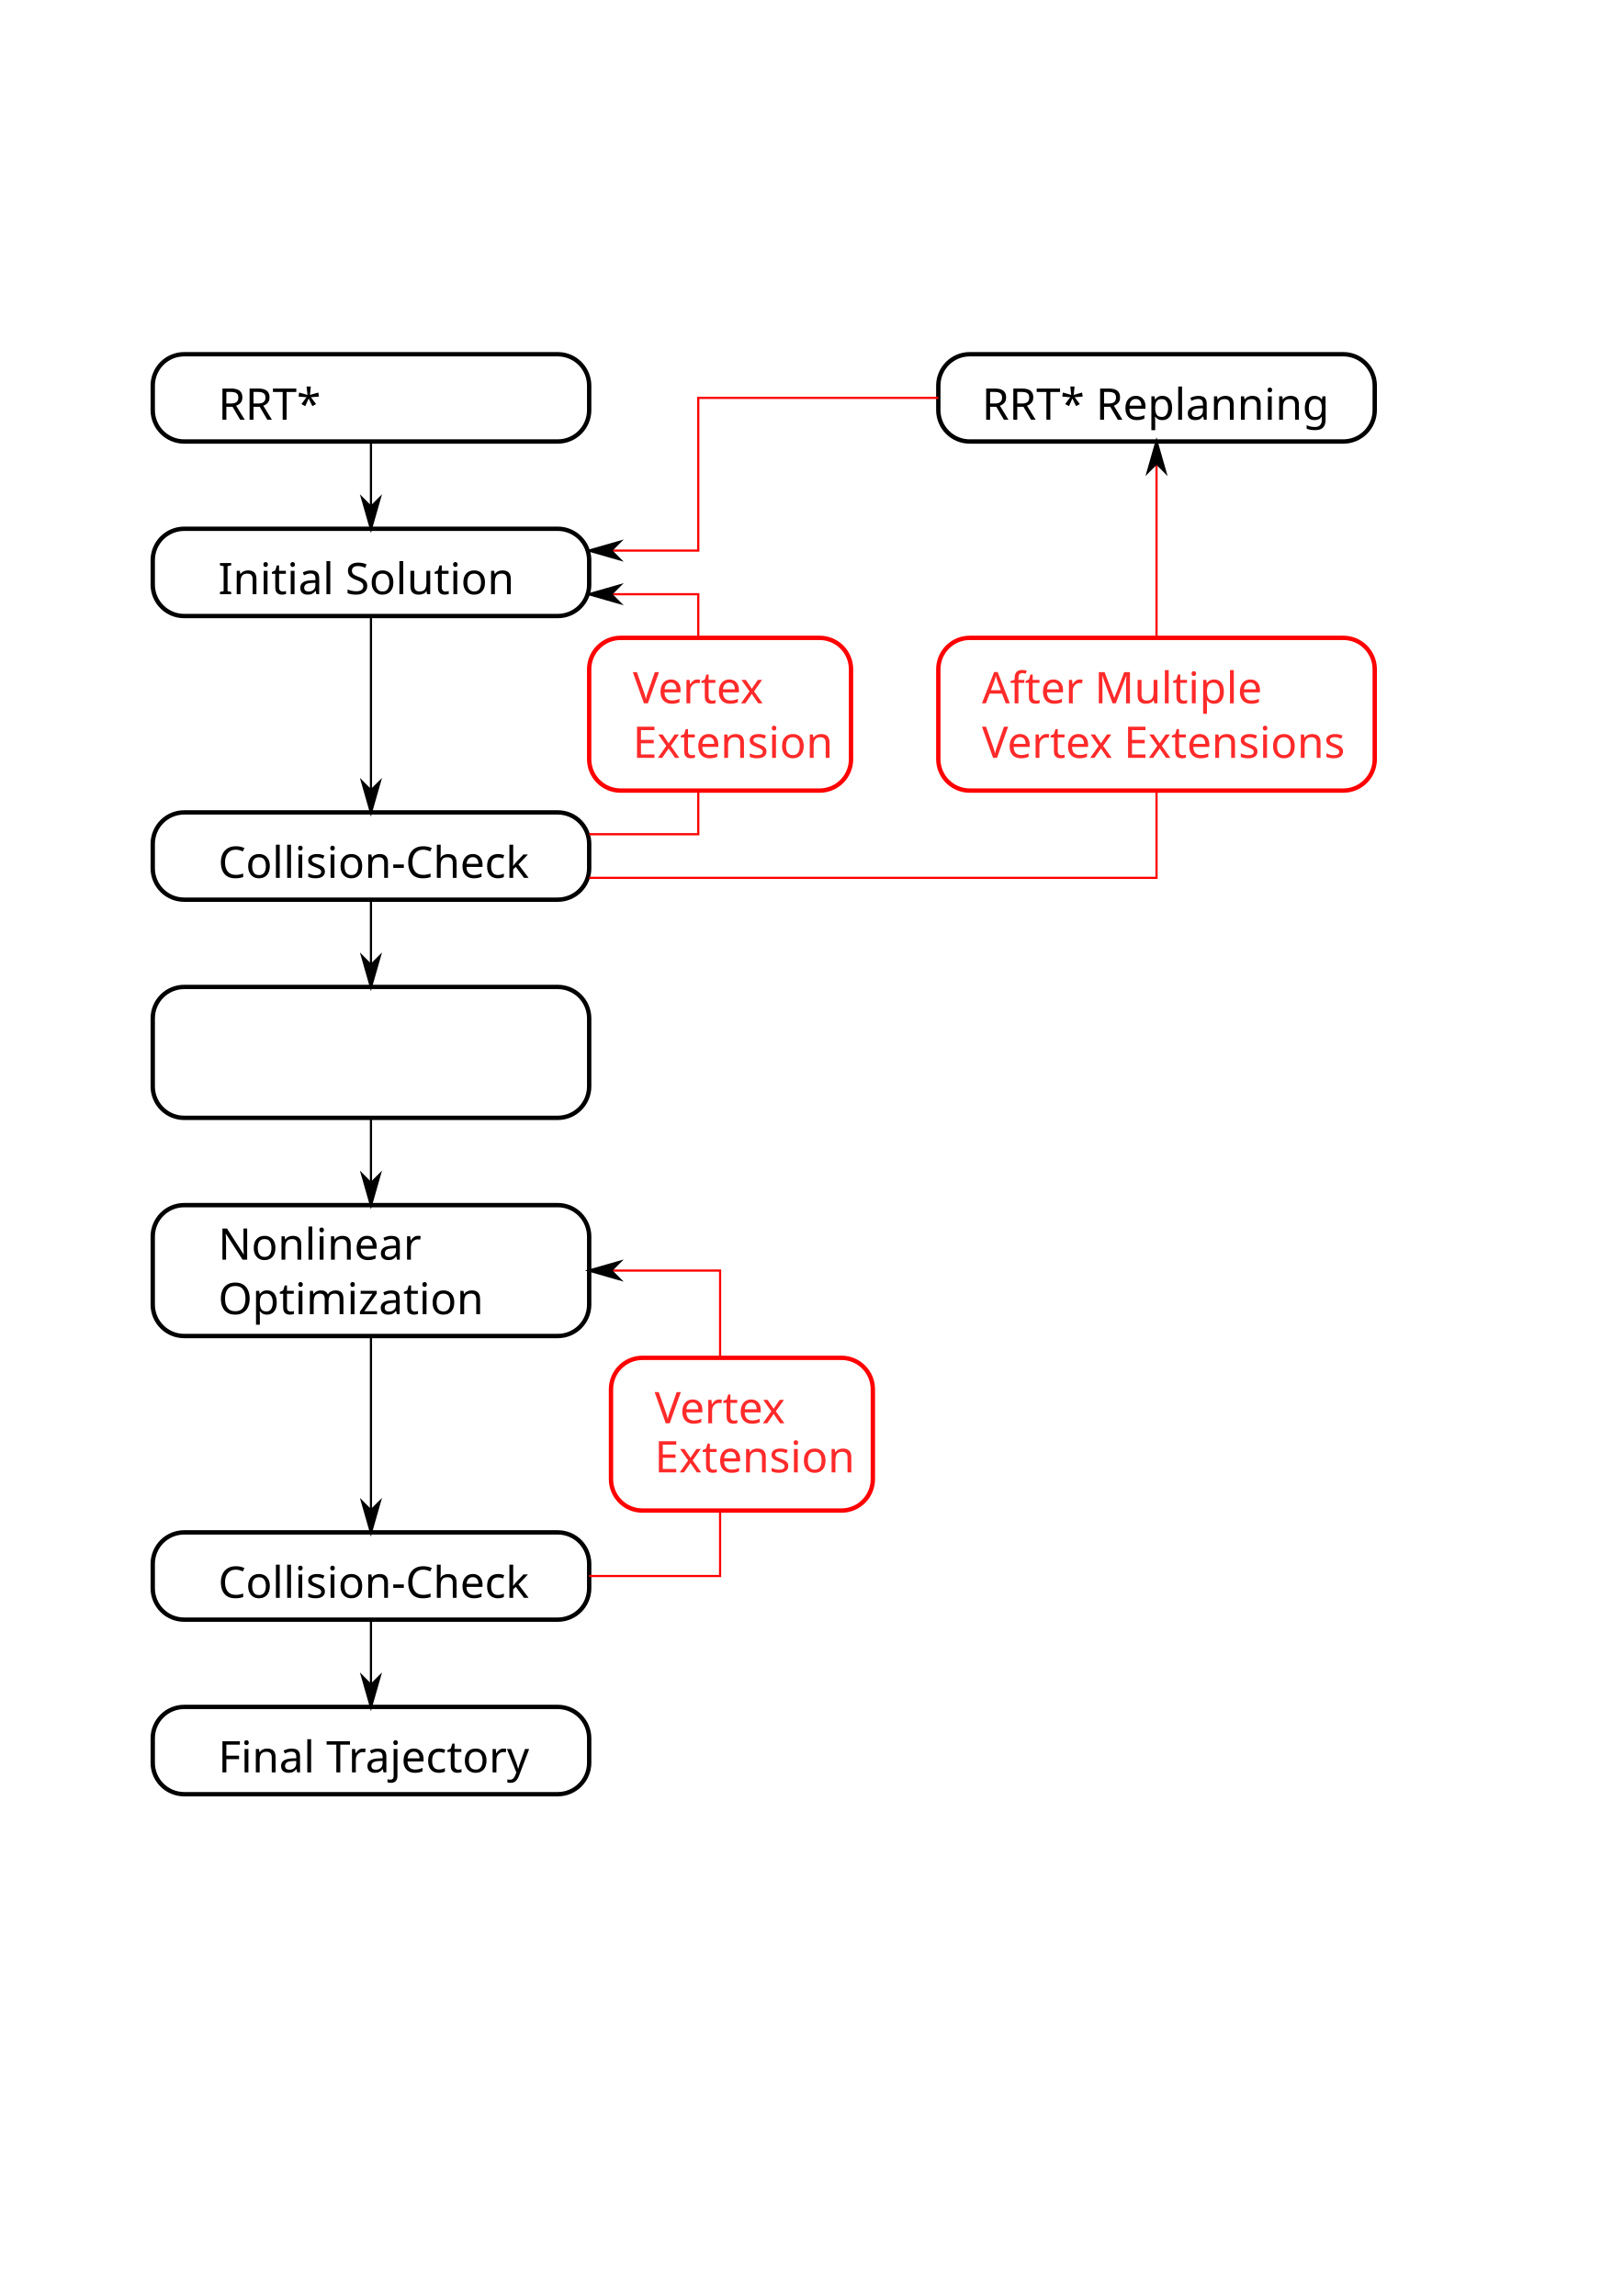
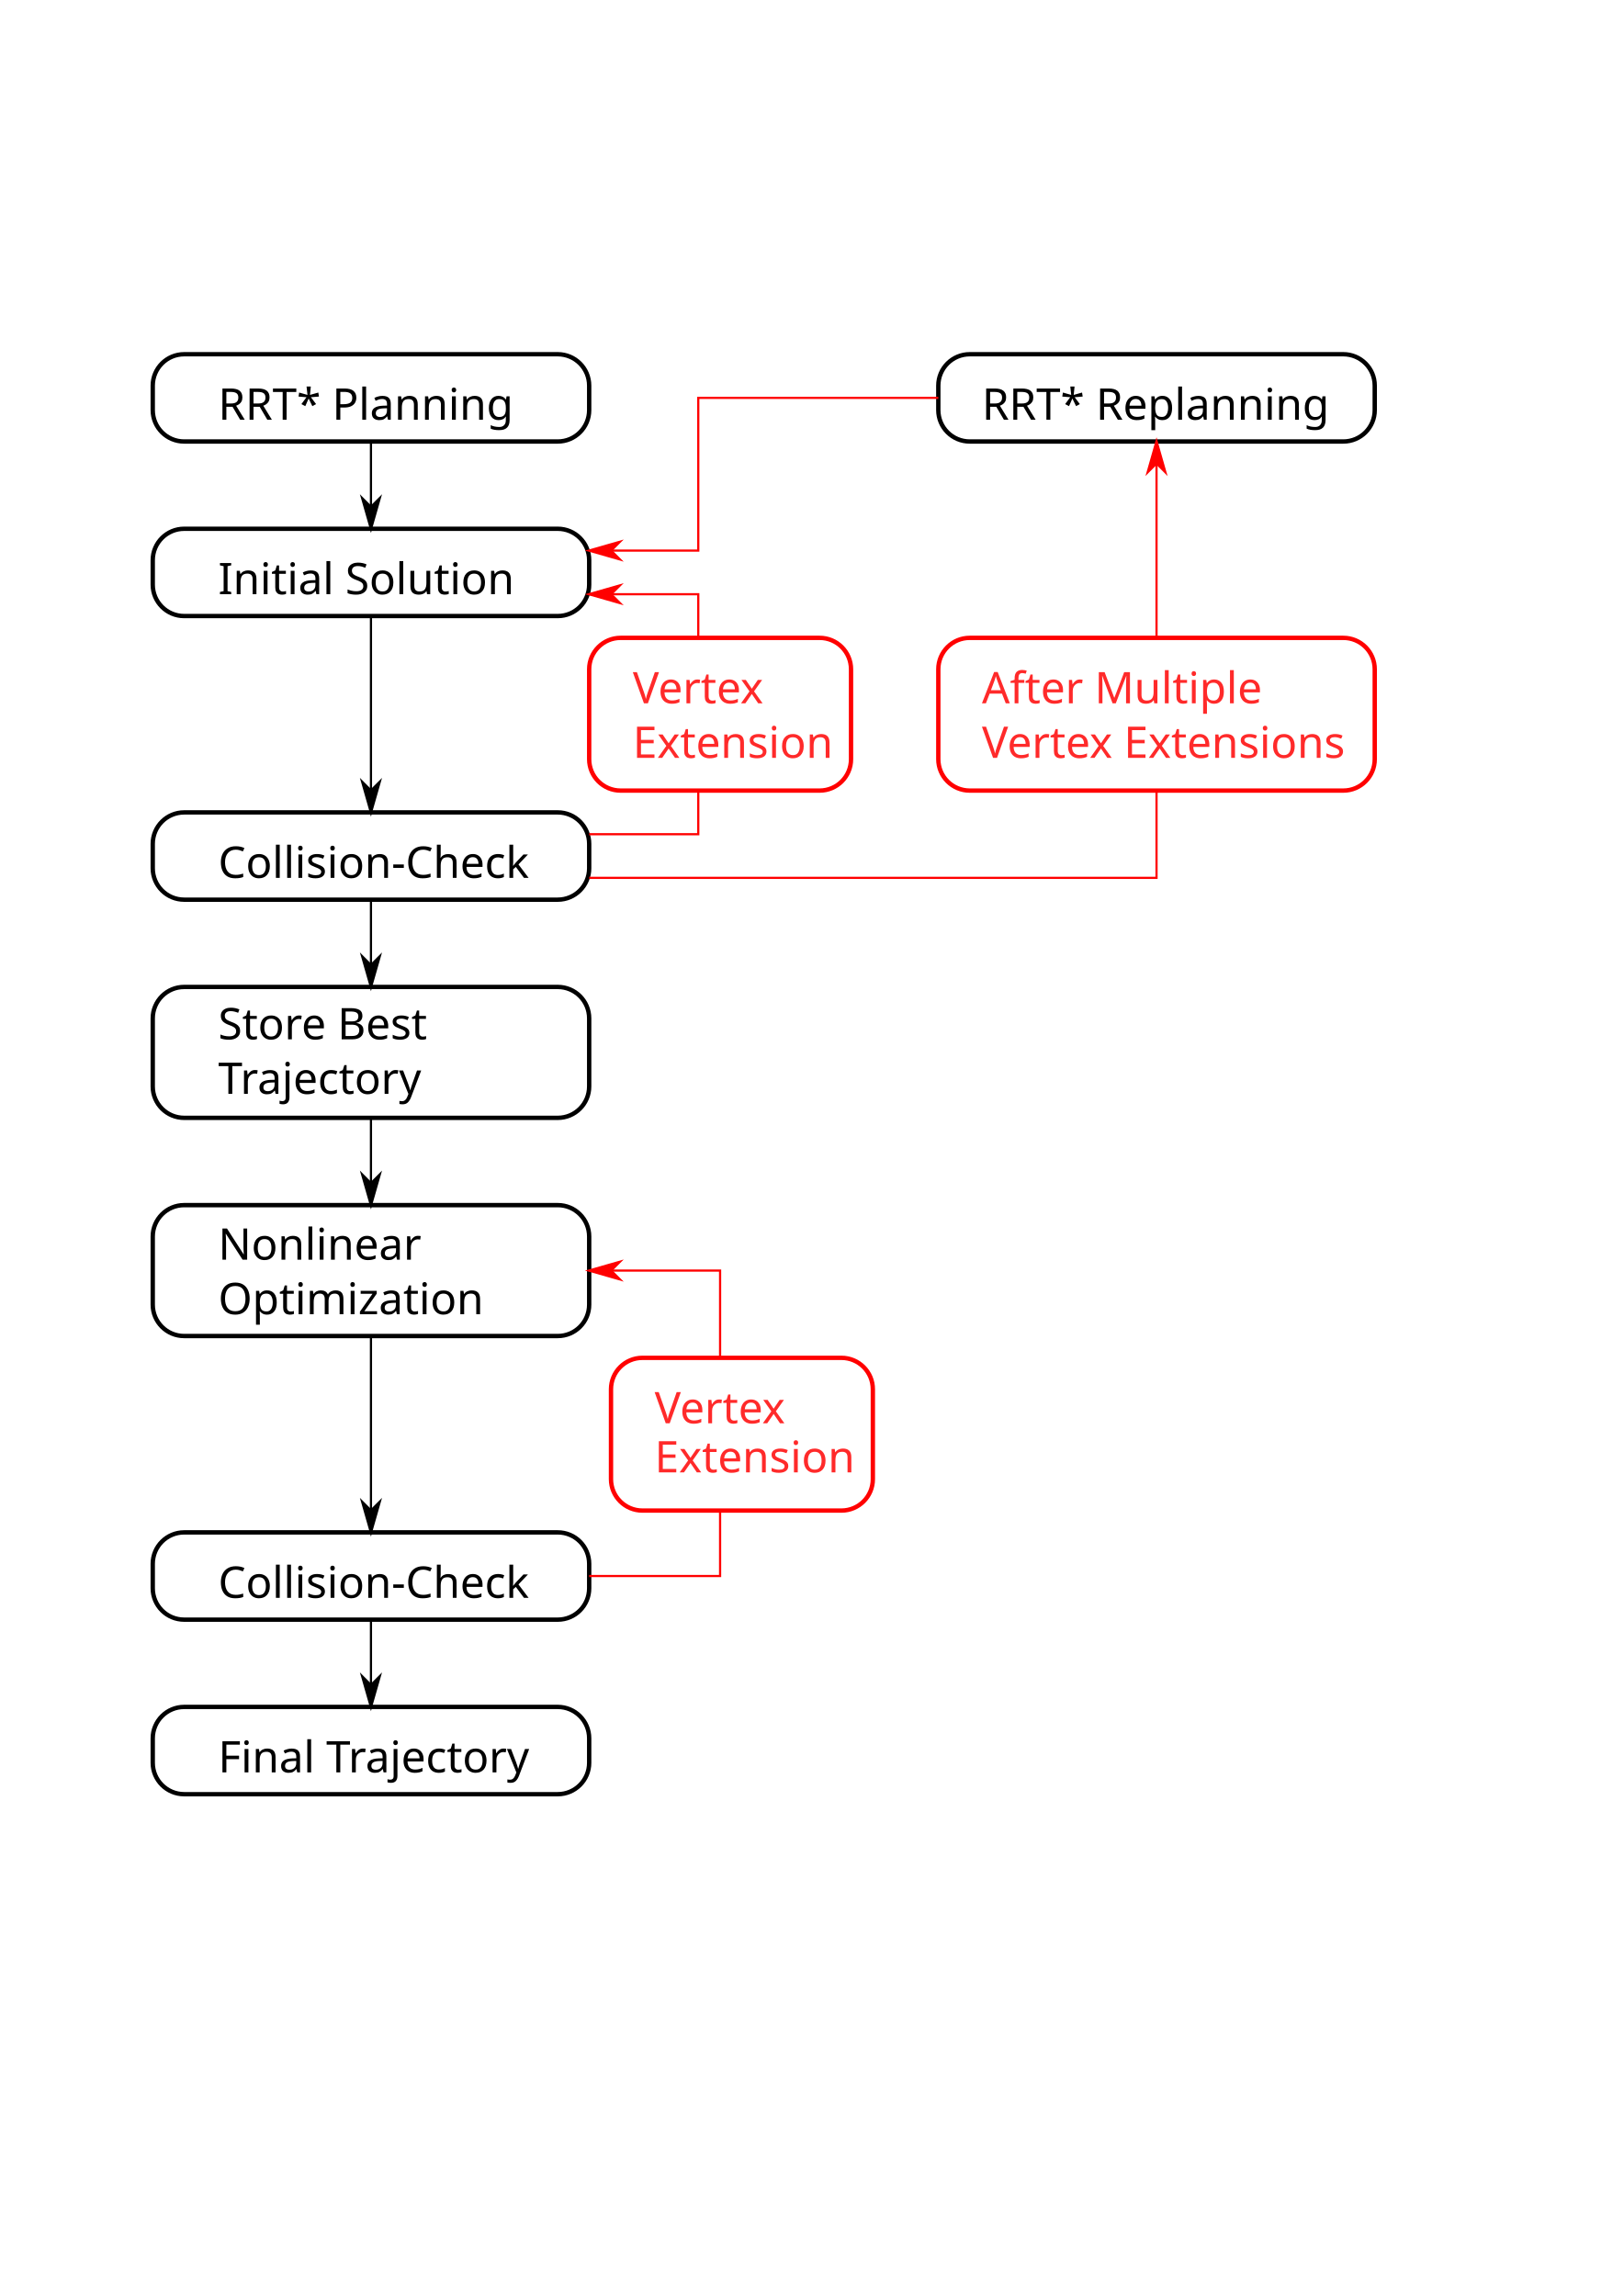
<svg xmlns="http://www.w3.org/2000/svg" width="744.094" height="1052.362" id="svg2" version="1.1">
  <defs id="defs4">
    <marker orient="auto" refY="0.0" refX="0.0" id="Arrow1Lend" style="overflow:visible;">
      <path id="path3828" d="M 0.0,0.0 L 5.0,-5.0 L -12.5,0.0 L 5.0,5.0 L 0.0,0.0 z " style="fill-rule:evenodd;stroke:#000000;stroke-width:1.0pt;" transform="scale(0.8) rotate(180) translate(12.5,0)" />
    </marker>
    <marker orient="auto" refY="0" refX="0" id="Arrow1Lend-7" style="overflow:visible">
      <path id="path3828-1" d="M 0,0 5,-5 -12.5,0 5,5 0,0 z" style="fill-rule:evenodd;stroke:#000000;stroke-width:1pt" transform="matrix(-0.8,0,0,-0.8,-10,0)" />
    </marker>
    <marker orient="auto" refY="0" refX="0" id="Arrow1Lend-4" style="overflow:visible">
      <path id="path3828-2" d="M 0,0 5,-5 -12.5,0 5,5 0,0 z" style="fill-rule:evenodd;stroke:#000000;stroke-width:1pt" transform="matrix(-0.8,0,0,-0.8,-10,0)" />
    </marker>
    <marker orient="auto" refY="0" refX="0" id="Arrow1Lend-7-4" style="overflow:visible">
      <path id="path3828-1-0" d="M 0,0 5,-5 -12.5,0 5,5 0,0 z" style="fill-rule:evenodd;stroke:#000000;stroke-width:1pt" transform="matrix(-0.8,0,0,-0.8,-10,0)" />
    </marker>
    <marker orient="auto" refY="0" refX="0" id="Arrow1Lend-5" style="overflow:visible">
      <path id="path3828-4" d="M 0,0 5,-5 -12.5,0 5,5 0,0 z" style="fill-rule:evenodd;stroke:#000000;stroke-width:1pt" transform="matrix(-0.8,0,0,-0.8,-10,0)" />
    </marker>
    <marker orient="auto" refY="0" refX="0" id="Arrow1Lend-70" style="overflow:visible">
      <path id="path3828-3" d="M 0,0 5,-5 -12.5,0 5,5 0,0 z" style="fill-rule:evenodd;stroke:#000000;stroke-width:1pt" transform="matrix(-0.8,0,0,-0.8,-10,0)" />
    </marker>
    <marker orient="auto" refY="0" refX="0" id="Arrow1Lend-2" style="overflow:visible">
      <path id="path3828-9" d="M 0,0 5,-5 -12.5,0 5,5 0,0 z" style="fill-rule:evenodd;stroke:#000000;stroke-width:1pt" transform="matrix(-0.8,0,0,-0.8,-10,0)" />
    </marker>
    <marker orient="auto" refY="0" refX="0" id="Arrow1Lend-7-3" style="overflow:visible">
      <path id="path3828-1-9" d="M 0,0 5,-5 -12.5,0 5,5 0,0 z" style="fill-rule:evenodd;stroke:#000000;stroke-width:1pt" transform="matrix(-0.8,0,0,-0.8,-10,0)" />
    </marker>
    <marker orient="auto" refY="0" refX="0" id="Arrow1Lend-40" style="overflow:visible">
      <path id="path3828-38" d="M 0,0 5,-5 -12.5,0 5,5 0,0 z" style="fill-rule:evenodd;stroke:#000000;stroke-width:1pt" transform="matrix(-0.8,0,0,-0.8,-10,0)" />
    </marker>
+     <marker orient="auto" refY="0" refX="0" id="Arrow1Lend-40Y" style="overflow:visible">
+       <path id="path3232" d="M 0,0 5,-5 -12.5,0 5,5 0,0 z" style="stroke:#ff0000;stroke-width:1pt;fill:#ff0000;fill-rule:evenodd" transform="matrix(-0.8,0,0,-0.8,-10,0)" />
+     </marker>
+     <marker orient="auto" refY="0" refX="0" id="Arrow1Lend-40z" style="overflow:visible">
+       <path id="path3395" d="M 0,0 5,-5 -12.5,0 5,5 0,0 z" style="stroke:#ff0000;stroke-width:1pt;fill:#ff0000;fill-rule:evenodd" transform="matrix(-0.8,0,0,-0.8,-10,0)" />
+     </marker>
+     <marker orient="auto" refY="0" refX="0" id="Arrow1Lend-40k" style="overflow:visible">
+       <path id="path3560" d="M 0,0 5,-5 -12.5,0 5,5 0,0 z" style="stroke:#ff0000;stroke-width:1pt;fill:#ff0000;fill-rule:evenodd" transform="matrix(-0.8,0,0,-0.8,-10,0)" />
+     </marker>
+     <marker orient="auto" refY="0" refX="0" id="Arrow1Lend-40G" style="overflow:visible">
+       <path id="path3729" d="M 0,0 5,-5 -12.5,0 5,5 0,0 z" style="stroke:#ff0000;stroke-width:1pt;fill:#ff0000;fill-rule:evenodd" transform="matrix(-0.8,0,0,-0.8,-10,0)" />
+     </marker>
  </defs>
  <g id="layer1">
    <text xml:space="preserve" style="font-size:20px;font-style:normal;font-variant:normal;font-weight:normal;font-stretch:normal;line-height:125%;letter-spacing:0px;word-spacing:0px;fill:#000000;fill-opacity:1;stroke:none;font-family:cmr10;-inkscape-font-specification:cmr10" x="100" y="272.362" id="text2987-4">
      <tspan id="tspan2989-2" x="100" y="272.362">Initial Solution</tspan>
    </text>
    <path style="fill:none;stroke:#000000;stroke-width:1px;stroke-linecap:butt;stroke-linejoin:miter;stroke-opacity:1;marker-end:url(#Arrow1Lend)" d="m 170,202.362 0,40" id="path3051" />
    <text xml:space="preserve" style="font-size:20px;font-style:normal;font-variant:normal;font-weight:normal;font-stretch:normal;line-height:125%;letter-spacing:0px;word-spacing:0px;fill:#000000;fill-opacity:1;stroke:none;font-family:cmr10;-inkscape-font-specification:cmr10" x="290" y="322.362" id="text2987-46-1">
      <tspan id="tspan2989-1-4" x="290" y="322.362" style="font-size:20px;fill:#ff2a2a">Vertex </tspan>
      <tspan x="290" y="347.362" style="font-size:20px;fill:#ff2a2a" id="tspan4199">Extension</tspan>
    </text>
    <text xml:space="preserve" style="font-size:20px;font-style:normal;font-variant:normal;font-weight:normal;font-stretch:normal;line-height:125%;letter-spacing:0px;word-spacing:0px;fill:#000000;fill-opacity:1;stroke:none;font-family:cmr10;-inkscape-font-specification:cmr10" x="450" y="322.362" id="text2987-46-1-6">
      <tspan id="tspan2989-1-4-8" x="450" y="322.362" style="font-size:20px;fill:#ff2a2a">After Multiple</tspan>
      <tspan x="450" y="347.362" style="font-size:20px;fill:#ff2a2a" id="tspan4610">Vertex Extensions</tspan>
    </text>
    <path style="fill:none;stroke:#000000;stroke-width:1px;stroke-linecap:butt;stroke-linejoin:miter;stroke-opacity:1;marker-end:url(#Arrow1Lend)" d="m 170,282.362 0,90" id="path3051-7-2" />
    <text xml:space="preserve" style="font-size:20px;font-style:normal;font-variant:normal;font-weight:normal;font-stretch:normal;line-height:125%;letter-spacing:0px;word-spacing:0px;fill:#000000;fill-opacity:1;stroke:none;font-family:cmr10;-inkscape-font-specification:cmr10" x="300" y="652.362" id="text2987-46-1-9">
      <tspan id="tspan2989-1-4-2" x="300" y="652.362" style="font-size:20px;fill:#ff2a2a">Vertex </tspan>
      <tspan x="300" y="674.862" style="font-size:20px;fill:#ff2a2a" id="tspan4845">Extension</tspan>
    </text>
    <g id="g4849" transform="translate(0,30)">
      <text id="text2987-5" y="162.362" x="450" style="font-size:20px;font-style:normal;font-variant:normal;font-weight:normal;font-stretch:normal;line-height:125%;letter-spacing:0px;word-spacing:0px;fill:#000000;fill-opacity:1;stroke:none;font-family:cmr10;-inkscape-font-specification:cmr10" xml:space="preserve">
        <tspan y="162.362" x="450" id="tspan2989-5">RRT* Replanning</tspan>
      </text>
      <rect ry="14.396" y="132.362" x="430" height="40" width="200" id="rect4032" style="fill:none;stroke:#000000;stroke-width:2;stroke-miterlimit:4;stroke-opacity:1;stroke-dasharray:none" />
    </g>
    <rect style="fill:none;stroke:#000000;stroke-width:2;stroke-miterlimit:4;stroke-opacity:1;stroke-dasharray:none" id="rect4034" width="200" height="40" x="70" y="242.362" ry="14.396" />
-     <g id="g4854" transform="translate(0,30)">
-       <text id="text2987" y="162.362" x="100" style="font-size:20px;font-style:normal;font-variant:normal;font-weight:normal;font-stretch:normal;line-height:125%;letter-spacing:0px;word-spacing:0px;fill:#000000;fill-opacity:1;stroke:none;font-family:cmr10;-inkscape-font-specification:cmr10" xml:space="preserve">
-         <tspan y="162.362" x="100" id="tspan2989">RRT*</tspan>
-       </text>
-       <rect ry="14.396" y="132.362" x="70" height="40" width="200" id="rect4128" style="fill:none;stroke:#000000;stroke-width:2;stroke-miterlimit:4;stroke-opacity:1;stroke-dasharray:none" />
-     </g>
+     <text xml:space="preserve" style="font-size:20px;font-style:normal;font-variant:normal;font-weight:normal;font-stretch:normal;line-height:125%;letter-spacing:0px;word-spacing:0px;fill:#000000;fill-opacity:1;stroke:none;font-family:cmr10;-inkscape-font-specification:cmr10" x="100" y="192.362" id="text2987">
+       <tspan id="tspan2989" x="100" y="192.362">RRT* Planning</tspan>
+     </text>
+     <rect style="fill:none;stroke:#000000;stroke-width:2;stroke-miterlimit:4;stroke-opacity:1;stroke-dasharray:none" id="rect4128" width="200" height="40" x="70" y="162.362" ry="14.396" />
    <text xml:space="preserve" style="font-size:20px;font-style:normal;font-variant:normal;font-weight:normal;font-stretch:normal;line-height:125%;letter-spacing:0px;word-spacing:0px;fill:#000000;fill-opacity:1;stroke:none;font-family:cmr10;-inkscape-font-specification:cmr10" x="100" y="402.362" id="text2987-9">
      <tspan id="tspan2989-13" x="100" y="402.362">Collision-Check</tspan>
    </text>
    <path style="fill:none;stroke:#000000;stroke-width:1px;stroke-linecap:butt;stroke-linejoin:miter;stroke-opacity:1;marker-end:url(#Arrow1Lend)" d="m 170,612.362 0,90" id="path3051-7-2-0" />
    <g id="g4887" transform="translate(0,-20)">
      <text id="text2987-46" y="597.362" x="100" style="font-size:20px;font-style:normal;font-variant:normal;font-weight:normal;font-stretch:normal;line-height:125%;letter-spacing:0px;word-spacing:0px;fill:#000000;fill-opacity:1;stroke:none;font-family:cmr10;-inkscape-font-specification:cmr10" xml:space="preserve">
        <tspan y="597.362" x="100" id="tspan2989-1">Nonlinear </tspan>
        <tspan id="tspan3136" y="622.362" x="100">Optimization</tspan>
      </text>
      <rect ry="14.396" y="572.362" x="70" height="60" width="200" id="rect3971" style="fill:none;stroke:#000000;stroke-width:2;stroke-miterlimit:4;stroke-opacity:1;stroke-dasharray:none" />
    </g>
    <rect style="fill:none;stroke:#000000;stroke-width:2;stroke-miterlimit:4;stroke-opacity:1;stroke-dasharray:none" id="rect4030" width="200" height="40" x="70" y="372.362" ry="14.396" />
    <rect style="fill:none;stroke:#000000;stroke-width:2;stroke-miterlimit:4;stroke-opacity:1;stroke-dasharray:none" id="rect4130" width="200" height="60" x="70" y="452.362" ry="14.396" />
    <path style="fill:none;stroke:#000000;stroke-width:1px;stroke-linecap:butt;stroke-linejoin:miter;stroke-opacity:1;marker-end:url(#Arrow1Lend-40)" d="m 170,412.362 0,40" id="path4132" />
    <path style="fill:none;stroke:#000000;stroke-width:1px;stroke-linecap:butt;stroke-linejoin:miter;stroke-opacity:1;marker-end:url(#Arrow1Lend-40)" d="m 170,512.362 0,40" id="path3173" />
    <g id="g4903" transform="translate(0,20)">
      <path id="path3051-7-2-0-1" d="m 170,722.362 0,40" style="fill:none;stroke:#000000;stroke-width:1px;stroke-linecap:butt;stroke-linejoin:miter;stroke-opacity:1;marker-end:url(#Arrow1Lend)" />
      <g id="g4893">
        <text xml:space="preserve" style="font-size:20px;font-style:normal;font-variant:normal;font-weight:normal;font-stretch:normal;line-height:125%;letter-spacing:0px;word-spacing:0px;fill:#000000;fill-opacity:1;stroke:none;font-family:cmr10;-inkscape-font-specification:cmr10" x="100" y="712.362" id="text2987-9-1">
          <tspan id="tspan2989-13-9" x="100" y="712.362">Collision-Check</tspan>
        </text>
        <rect style="fill:none;stroke:#000000;stroke-width:2;stroke-miterlimit:4;stroke-opacity:1;stroke-dasharray:none" id="rect4195" width="200" height="40" x="70" y="682.362" ry="14.396" />
      </g>
      <g transform="translate(0,-10)" id="g4898">
        <text xml:space="preserve" style="font-size:20px;font-style:normal;font-variant:normal;font-weight:normal;font-stretch:normal;line-height:125%;letter-spacing:0px;word-spacing:0px;fill:#000000;fill-opacity:1;stroke:none;font-family:cmr10;-inkscape-font-specification:cmr10" x="100" y="802.362" id="text2987-9-1-2">
          <tspan id="tspan2989-13-9-6" x="100" y="802.362">Final Trajectory</tspan>
        </text>
        <rect style="fill:none;stroke:#000000;stroke-width:2;stroke-miterlimit:4;stroke-opacity:1;stroke-dasharray:none" id="rect4197" width="200" height="40" x="70" y="772.362" ry="14.396" />
      </g>
    </g>
    <path style="fill:none;stroke:#ff0000;stroke-width:1px;stroke-linecap:butt;stroke-linejoin:miter;stroke-opacity:1" d="m 270,382.362 50,0 0,-20" id="path4201" />
-     <path style="fill:none;stroke:#ff0000;stroke-width:1px;stroke-linecap:butt;stroke-linejoin:miter;stroke-opacity:1;marker-end:url(#Arrow1Lend-40)" d="m 320,292.362 0,-20 -50,0" id="path4203" />
+     <path style="stroke-linejoin:miter;marker-end:url(#Arrow1Lend-40k);stroke-opacity:1;stroke:#ff0000;stroke-linecap:butt;stroke-width:1px;fill:none" d="m 320,292.362 0,-20 -50,0" id="path4203" />
    <rect style="fill:none;stroke:#ff0000;stroke-width:2;stroke-miterlimit:4;stroke-opacity:1;stroke-dasharray:none" id="rect4439" width="120" height="70" x="270" y="292.362" ry="14.396" />
    <rect style="fill:none;stroke:#ff0000;stroke-width:2;stroke-miterlimit:4;stroke-opacity:1;stroke-dasharray:none" id="rect4441" width="200" height="70" x="430" y="292.362" ry="14.396" />
    <path style="fill:none;stroke:#ff0000;stroke-width:1px;stroke-linecap:butt;stroke-linejoin:miter;stroke-opacity:1" d="m 270,402.362 260,0 0,-40" id="path4443" />
-     <path style="fill:none;stroke:#ff0000;stroke-width:1px;stroke-linecap:butt;stroke-linejoin:miter;stroke-opacity:1;marker-end:url(#Arrow1Lend-40)" d="m 530,292.362 0,-90" id="path4445" />
-     <path style="fill:none;stroke:#ff0000;stroke-width:1px;stroke-linecap:butt;stroke-linejoin:miter;stroke-opacity:1;marker-end:url(#Arrow1Lend-40)" d="m 430,182.362 -110,0 0,30 0,40 -50,0" id="path4645" />
+     <path style="stroke-linejoin:miter;marker-end:url(#Arrow1Lend-40z);stroke-opacity:1;stroke:#ff0000;stroke-linecap:butt;stroke-width:1px;fill:none" d="m 530,292.362 0,-90" id="path4445" />
+     <path style="stroke-linejoin:miter;marker-end:url(#Arrow1Lend-40Y);stroke-opacity:1;stroke:#ff0000;stroke-linecap:butt;stroke-width:1px;fill:none" d="m 430,182.362 -110,0 0,30 0,40 -50,0" id="path4645" />
    <rect style="fill:none;stroke:#ff0000;stroke-width:2;stroke-miterlimit:4;stroke-opacity:1;stroke-dasharray:none" id="rect4847" width="120" height="70" x="280" y="622.362" ry="14.396" />
    <path style="fill:none;stroke:#ff0000;stroke-width:1px;stroke-linecap:butt;stroke-linejoin:miter;stroke-opacity:1" d="m 270,722.362 60,0 0,-30" id="path4914" />
-     <path style="fill:none;stroke:#ff0000;stroke-width:1px;stroke-linecap:butt;stroke-linejoin:miter;stroke-opacity:1;marker-end:url(#Arrow1Lend-40)" d="m 330,622.362 0,-40 -60,0" id="path4916" />
+     <path style="stroke-linejoin:miter;marker-end:url(#Arrow1Lend-40G);stroke-opacity:1;stroke:#ff0000;stroke-linecap:butt;stroke-width:1px;fill:none" d="m 330,622.362 0,-40 -60,0" id="path4916" />
+     <text xml:space="preserve" style="font-size:20px;font-style:normal;font-variant:normal;font-weight:normal;font-stretch:normal;line-height:125%;letter-spacing:0px;word-spacing:0px;fill:#000000;fill-opacity:1;stroke:none;font-family:cmr10;-inkscape-font-specification:cmr10" x="100" y="476.362" id="text3871">
+       <tspan id="tspan3873" x="100" y="476.362">Store Best</tspan>
+       <tspan x="100" y="501.362" id="tspan3875">Trajectory</tspan>
+     </text>
  </g>
</svg>
